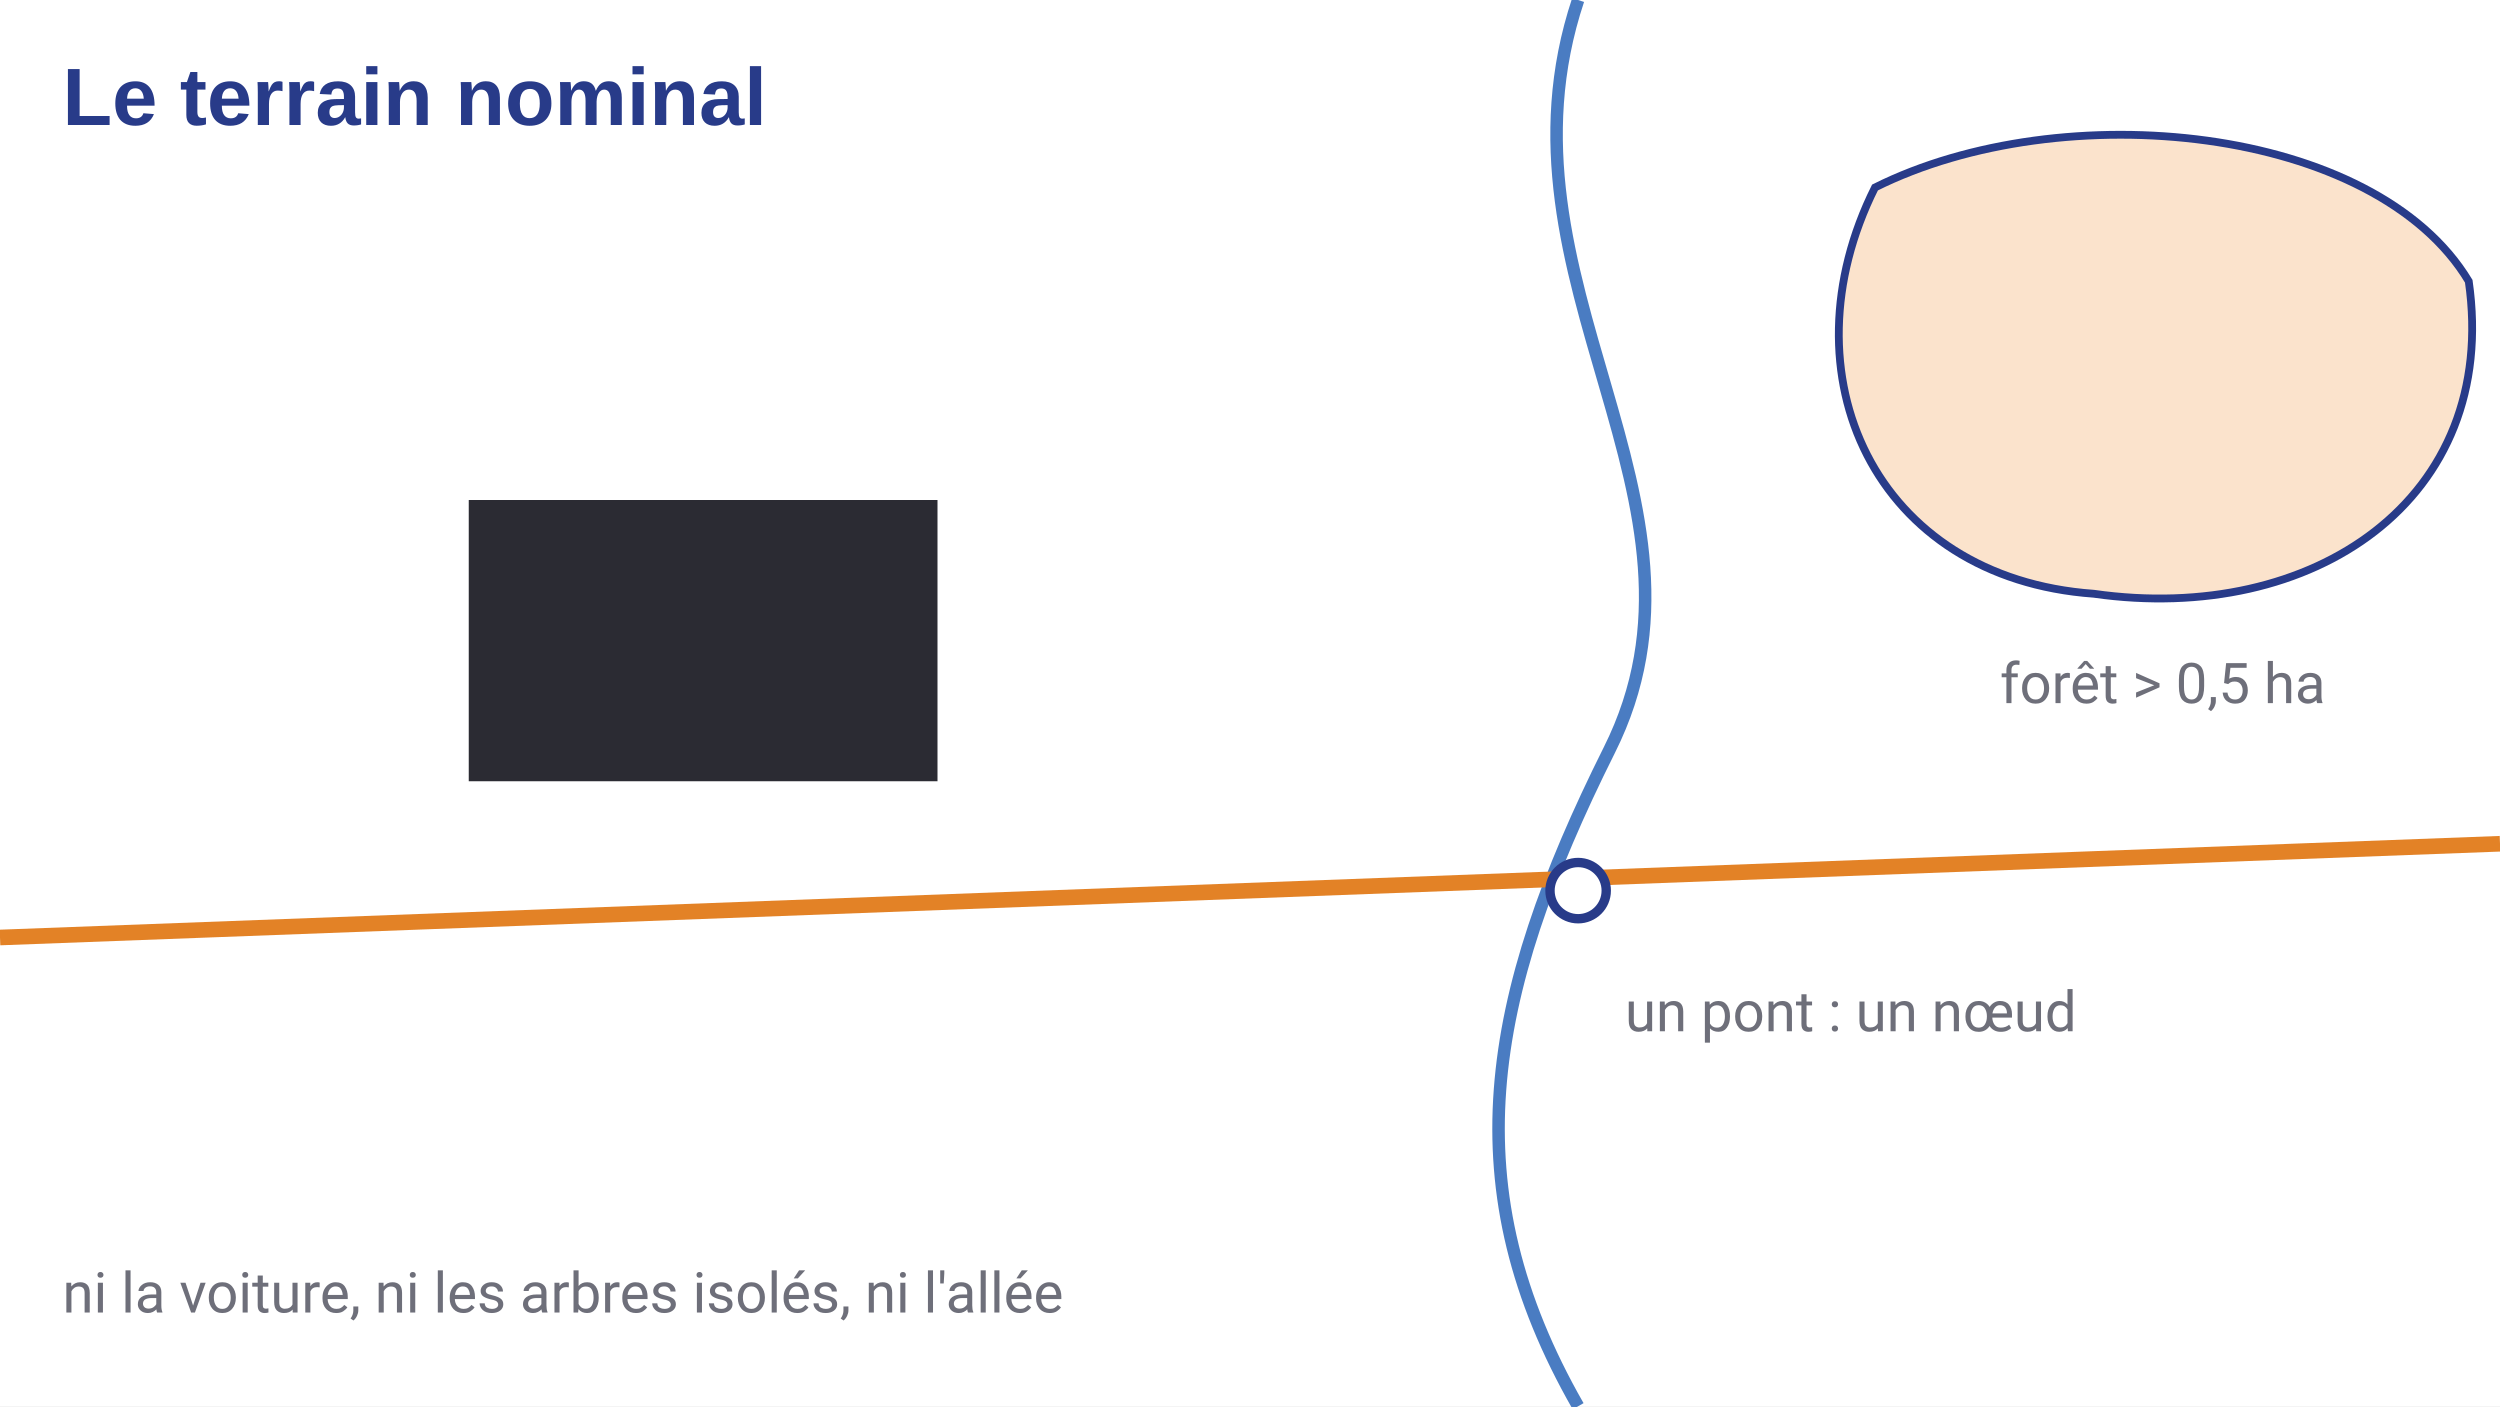
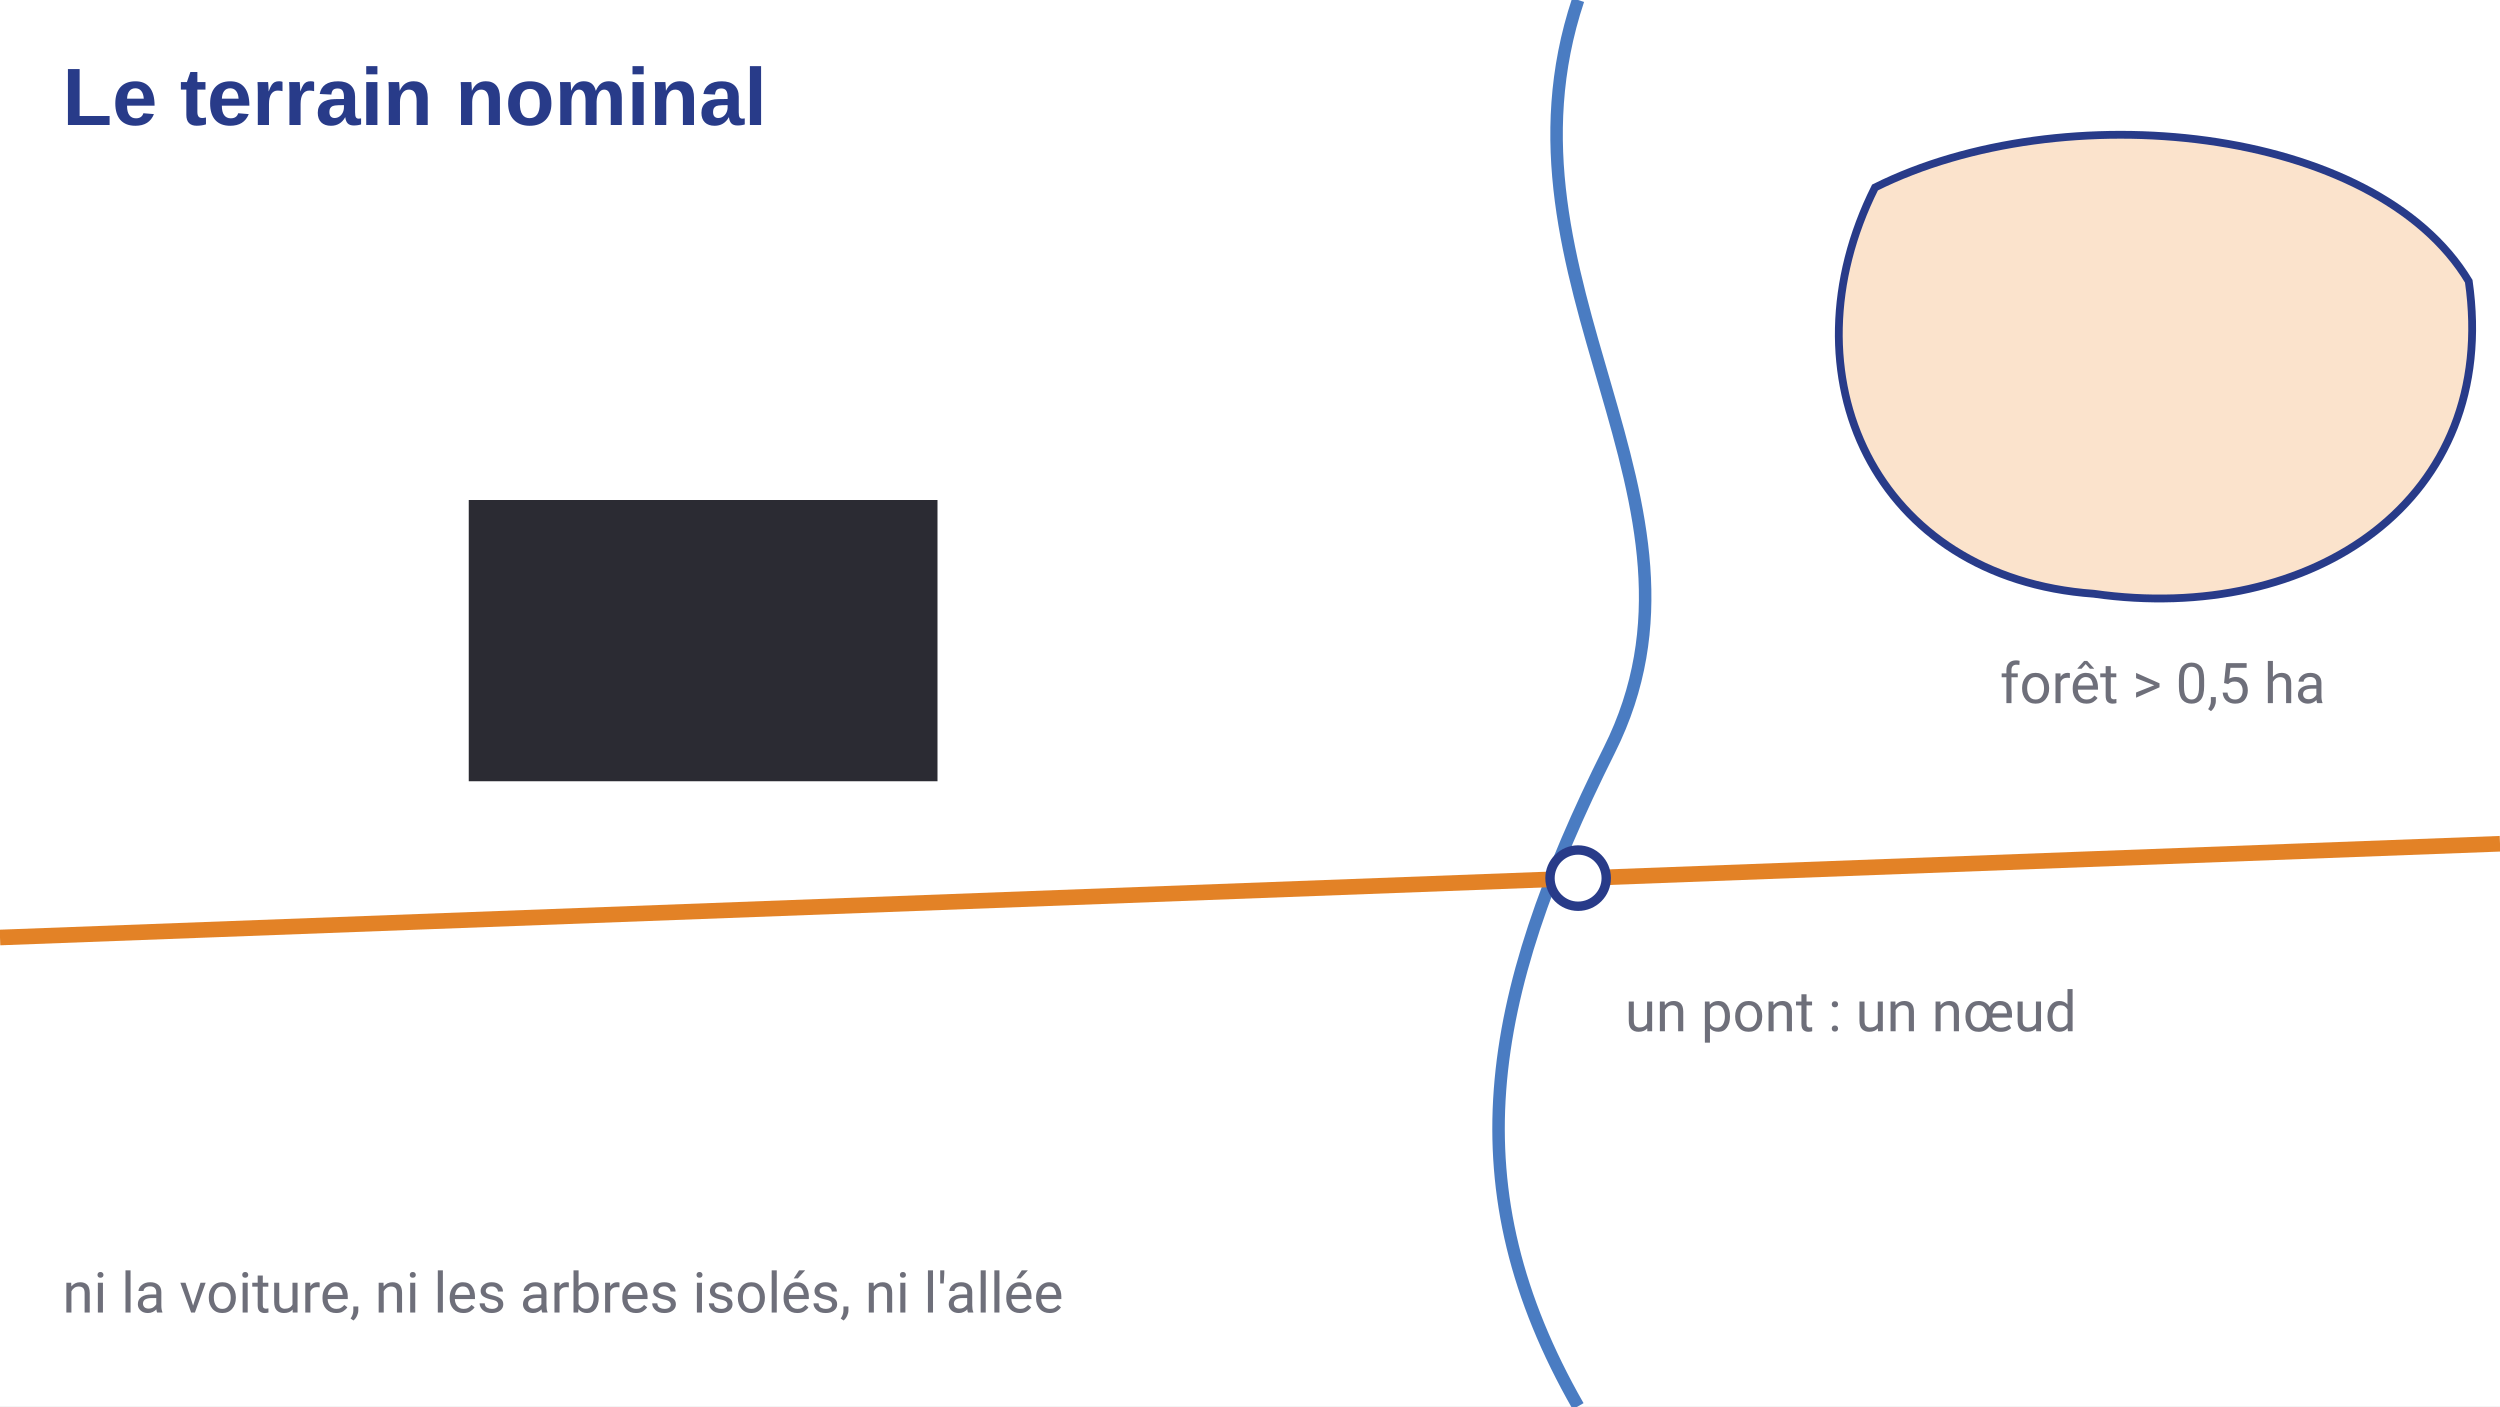
<svg xmlns="http://www.w3.org/2000/svg" width="800" height="450" viewBox="0 0 800 450" role="img" aria-label="Le terrain nominal : un bâtiment, un axe de route, un axe de rivière, un massif forestier ; ni les arbres isolés ni la voiture">
  <rect width="800" height="450" fill="#FFFFFF" />
  <path d="M505 0 C 475 90 555 160 515 240 S 465 380 505 450" fill="none" stroke="#4A7CC2" stroke-width="4" />
  <path d="M0 300 L800 270" stroke="#E38226" stroke-width="5" />
  <path d="M600 60 C 660 30 760 40 790 90 C 800 160 740 200 670 190 C 600 185 570 120 600 60 Z" fill="#F2AE6D" fill-opacity="0.35" stroke="#283B89" stroke-width="2.5" />
  <rect x="150" y="160" width="150" height="90" fill="#2B2B33" />
-   <circle cx="505" cy="285" r="9" fill="#FFFFFF" stroke="#283B89" stroke-width="3" />
+   <circle cx="505" cy="281" r="9" fill="#FFFFFF" stroke="#283B89" stroke-width="3" />
  <text x="520" y="330" font-family="Roboto, Arial, sans-serif" font-size="18" fill="#6E6F7A">un pont : un nœud</text>
  <text x="640" y="225" font-family="Roboto, Arial, sans-serif" font-size="18" fill="#6E6F7A">forêt &gt; 0,5 ha</text>
  <text x="20" y="40" font-family="Raleway, Arial, sans-serif" font-weight="700" font-size="26" fill="#283B89">Le terrain nominal</text>
  <text x="20" y="420" font-family="Roboto, Arial, sans-serif" font-size="18" fill="#6E6F7A">ni la voiture, ni les arbres isolés, ni l'allée</text>
</svg>
